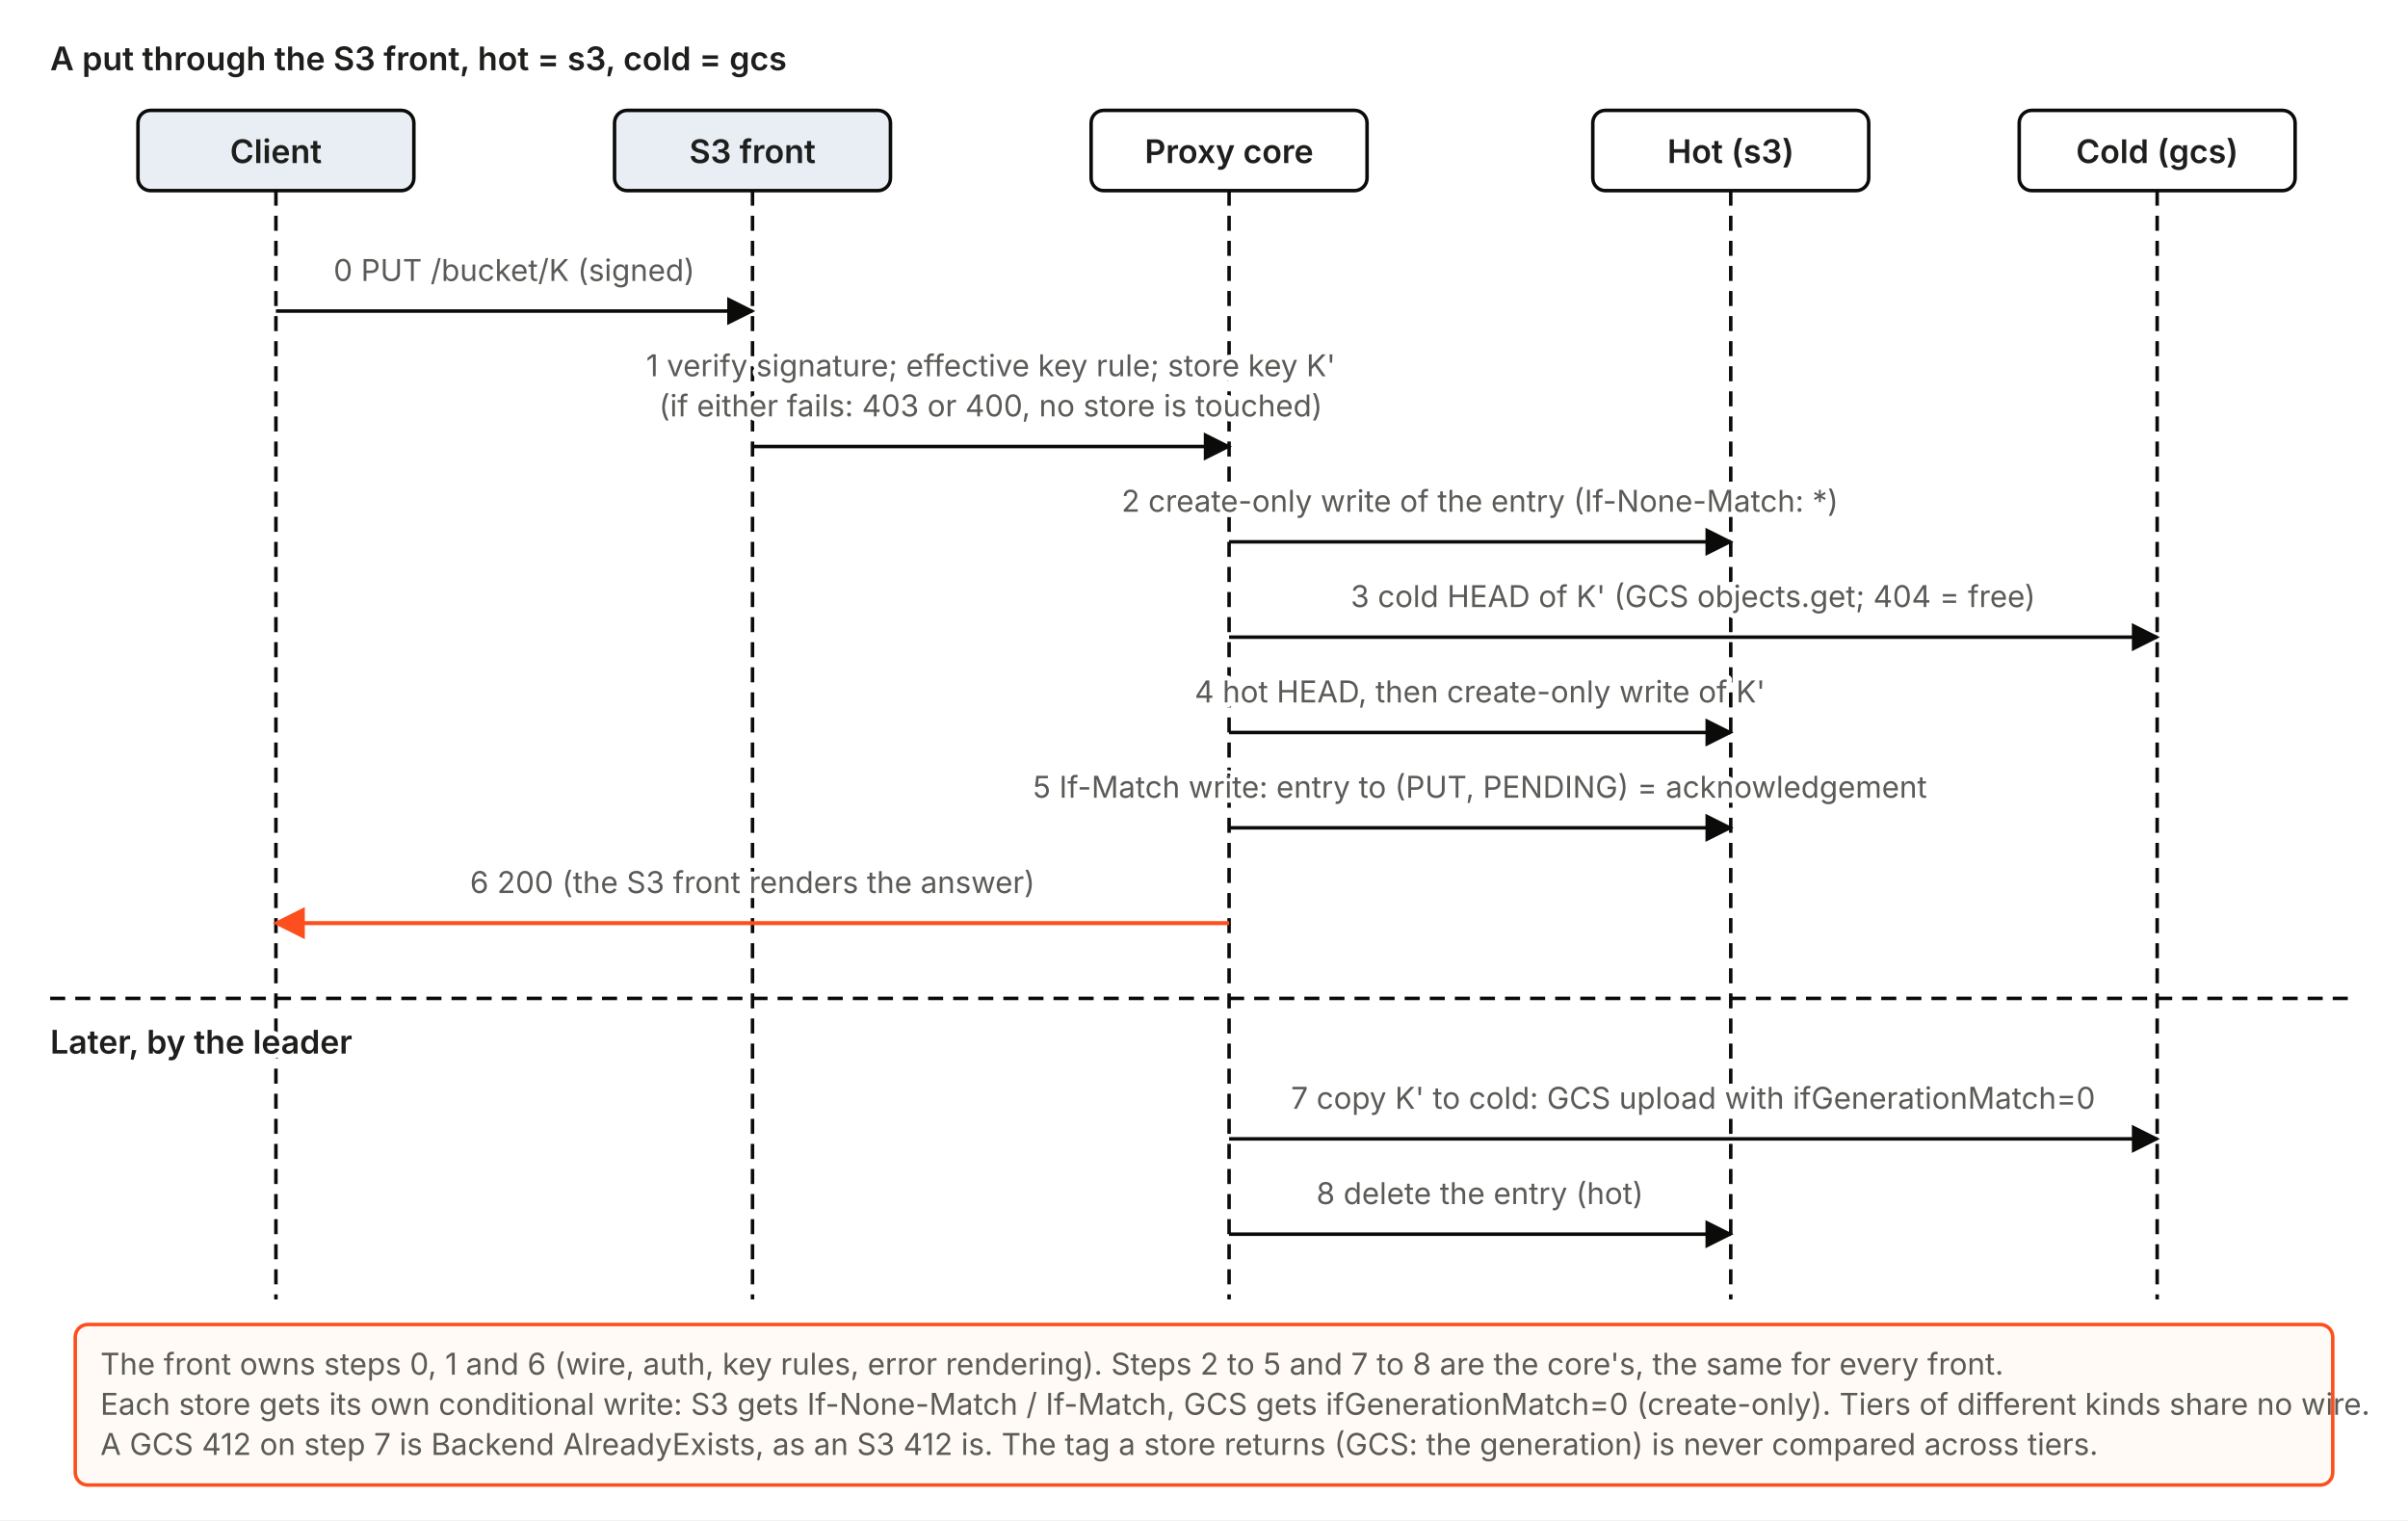
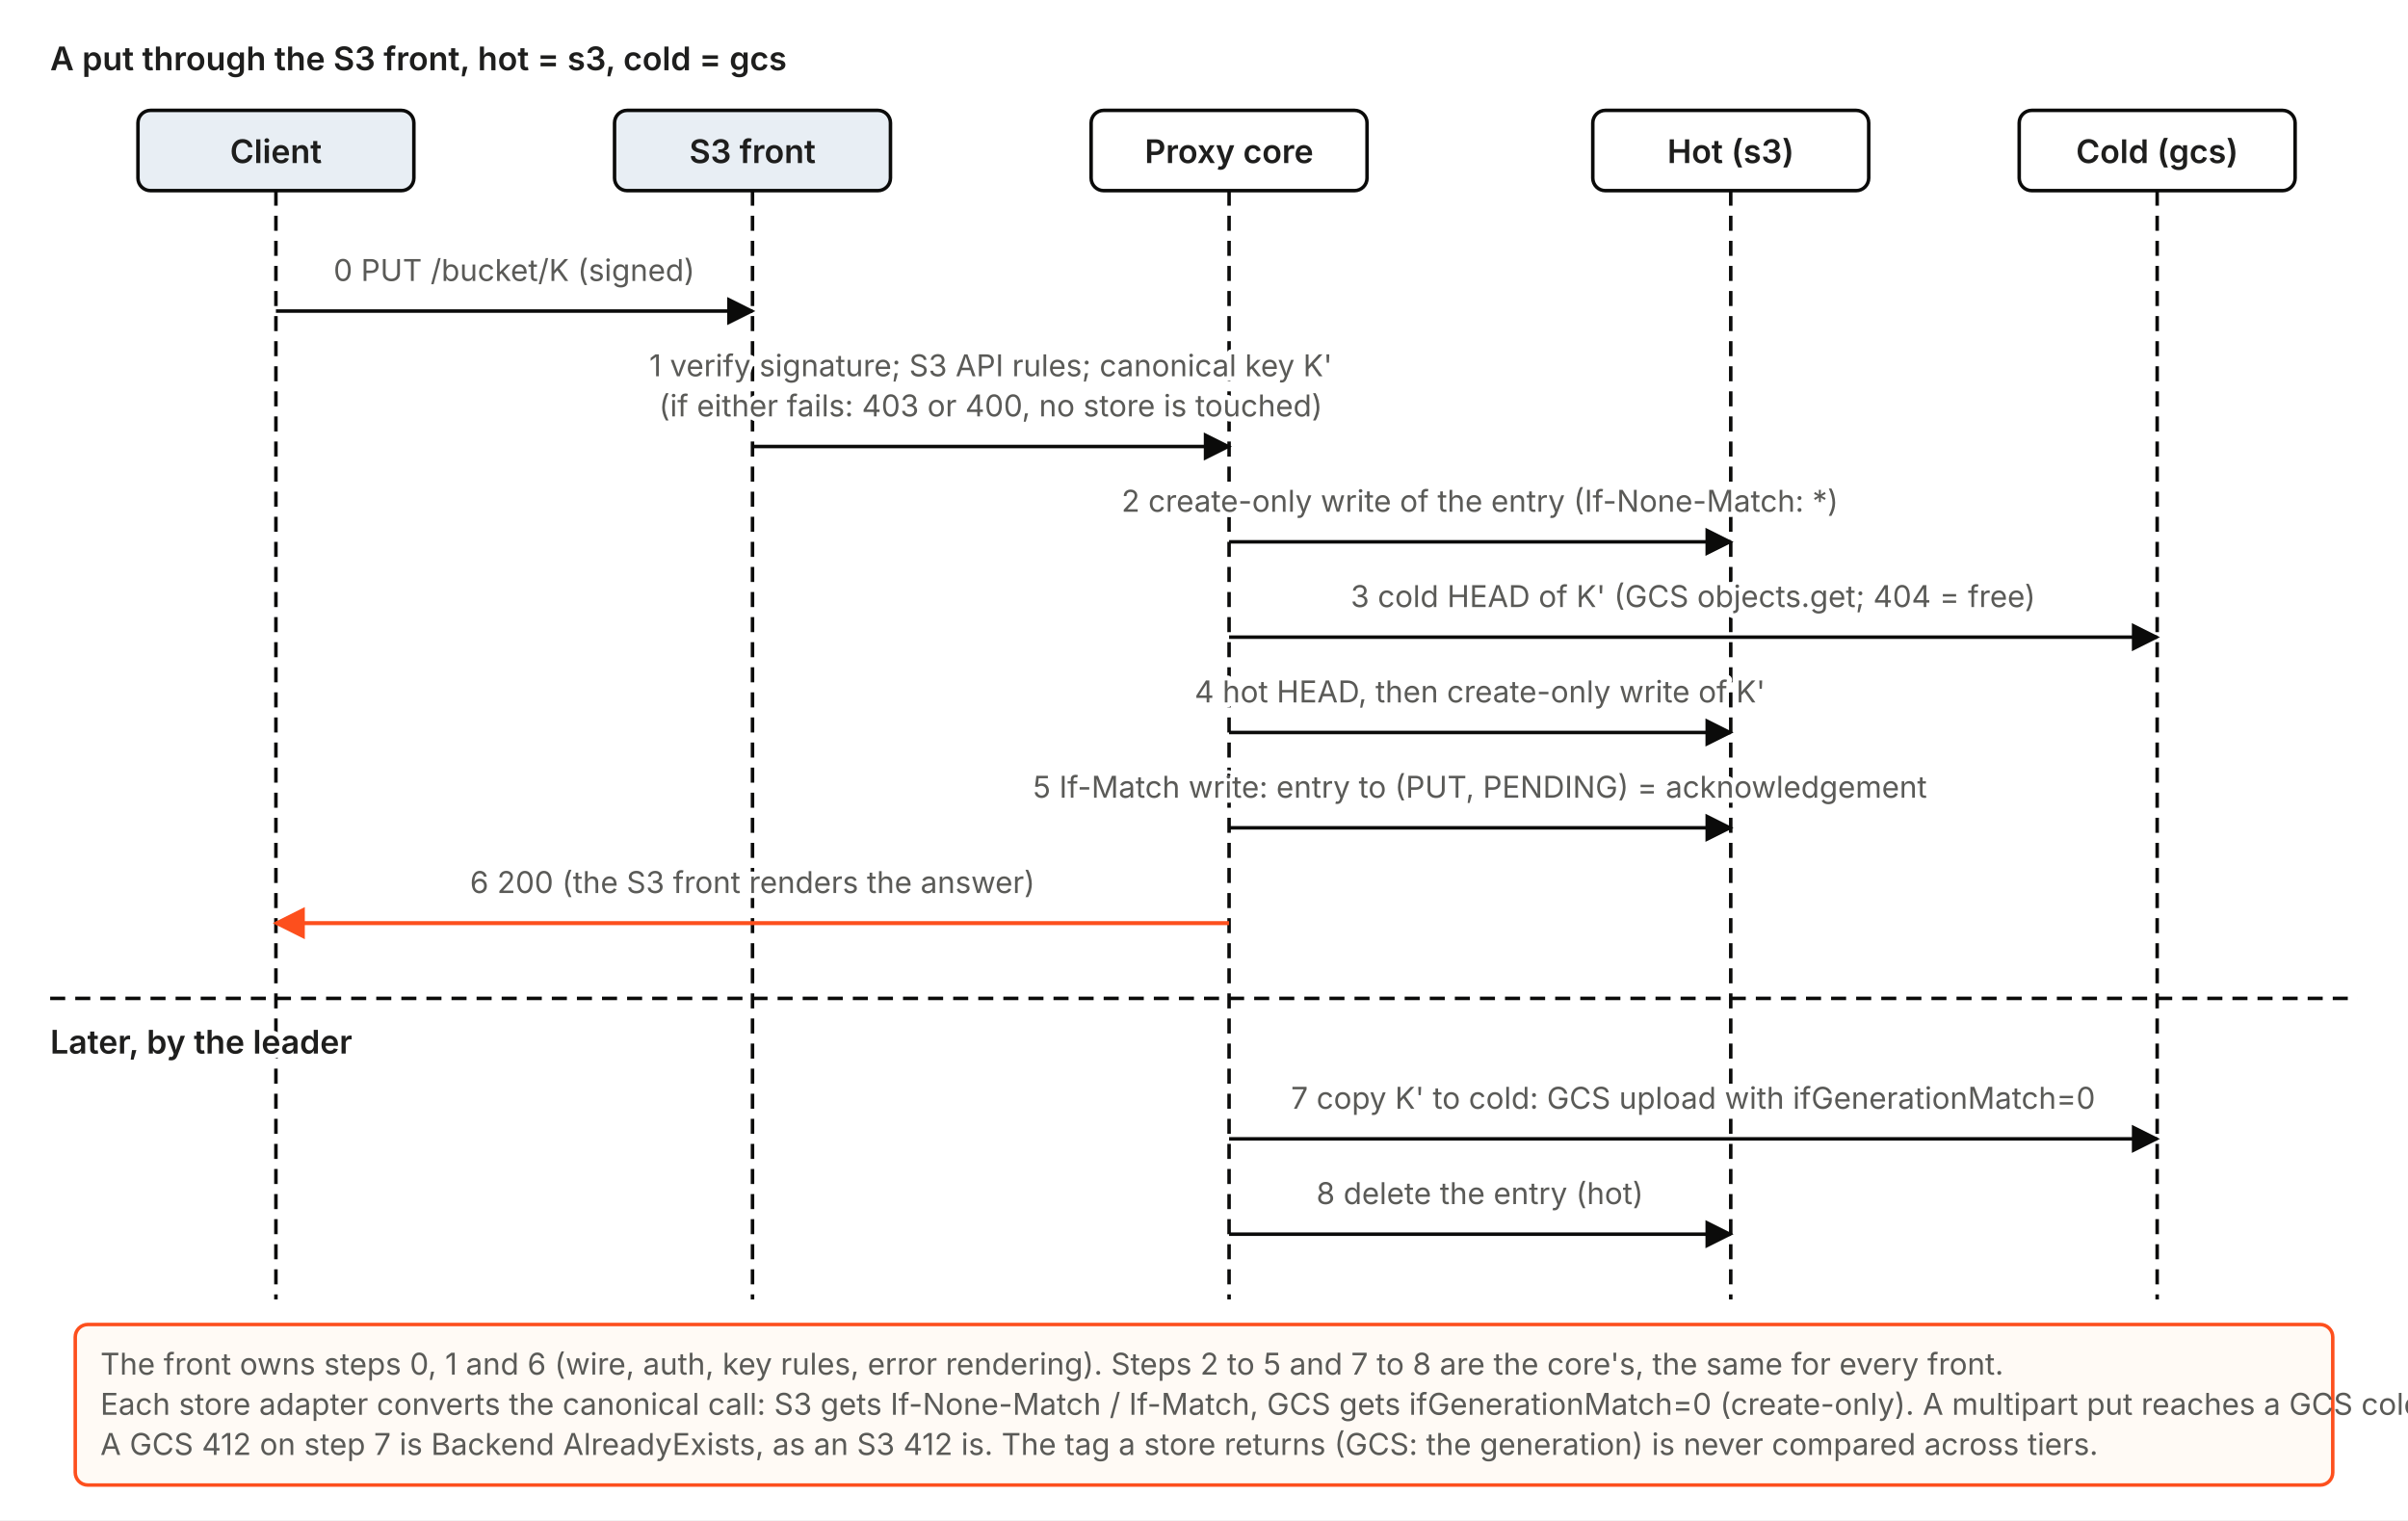
<svg xmlns="http://www.w3.org/2000/svg" viewBox="0 0 960 606" width="960" height="606" role="img" aria-label="Sequence diagram of a put through the S3 front over an S3 hot tier and a GCS cold tier. The front checks the signature and maps the key; the core takes the entry with a create-only write, checks both tiers, lands the object in hot, and acknowledges with an If-Match write. The leader later copies the object to GCS with ifGenerationMatch=0.">
  <defs>
    <marker id="seq-iface-put-ak" viewBox="0 0 10 10" refX="9" refY="5" markerWidth="8" markerHeight="8" orient="auto">
      <path d="M0,0 L10,5 L0,10 z" fill="#0B0B0A" />
    </marker>
    <marker id="seq-iface-put-ao" viewBox="0 0 10 10" refX="9" refY="5" markerWidth="8" markerHeight="8" orient="auto">
      <path d="M0,0 L10,5 L0,10 z" fill="#FD4F1D" />
    </marker>
  </defs>
  <style>
.box{fill:#FFFFFF;stroke:#0B0B0A;stroke-width:1.4}
.box-b{fill:#E8EEF4;stroke:#0B0B0A;stroke-width:1.4}
.box-o{fill:#FFFAF5;stroke:#FD4F1D;stroke-width:1.4}
.box-p{fill:none;stroke:#5A5A57;stroke-width:1.4;stroke-dasharray:6 4}
.ln{stroke:#0B0B0A;fill:none;stroke-width:1.4}
.ln-d{stroke:#0B0B0A;fill:none;stroke-width:1.4;stroke-dasharray:6 4}
.ln-o{stroke:#FD4F1D;fill:none;stroke-width:1.6}
text{fill:#1E1E1D;font-family:system-ui,-apple-system,'Segoe UI',sans-serif;font-size:13px}
.b{font-weight:600}
.t-m{fill:#5A5A57;font-size:12px}
.lbl{paint-order:stroke;stroke:#FFFFFF;stroke-width:4px;stroke-linejoin:round}
</style>
  <rect x="0" y="0" width="960" height="606" fill="#FFFFFF" />
  <text x="20" y="28" class="b" font-size="16">A put through the S3 front, hot = s3, cold = gcs</text>
  <rect x="55" y="44" width="110" height="32" rx="5" class="box-b" />
  <text x="110" y="65" class="b" text-anchor="middle">Client</text>
  <line x1="110" y1="76" x2="110" y2="518" class="ln-d" />
  <rect x="245" y="44" width="110" height="32" rx="5" class="box-b" />
  <text x="300" y="65" class="b" text-anchor="middle">S3 front</text>
  <line x1="300" y1="76" x2="300" y2="518" class="ln-d" />
  <rect x="435" y="44" width="110" height="32" rx="5" class="box" />
  <text x="490" y="65" class="b" text-anchor="middle">Proxy core</text>
  <line x1="490" y1="76" x2="490" y2="518" class="ln-d" />
  <rect x="635" y="44" width="110" height="32" rx="5" class="box" />
  <text x="690" y="65" class="b" text-anchor="middle">Hot (s3)</text>
  <line x1="690" y1="76" x2="690" y2="518" class="ln-d" />
  <rect x="805" y="44" width="110" height="32" rx="5" class="box" />
  <text x="860" y="65" class="b" text-anchor="middle">Cold (gcs)</text>
  <line x1="860" y1="76" x2="860" y2="518" class="ln-d" />
  <text x="205.0" y="112" class="t-m lbl" text-anchor="middle">0  PUT /bucket/K (signed)</text>
  <line x1="110" y1="124" x2="300" y2="124" class="ln" marker-end="url(#seq-iface-put-ak)" />
-   <text x="395.0" y="150" class="t-m lbl" text-anchor="middle">1  verify signature; effective key rule; store key K'</text>
+   <text x="395.0" y="150" class="t-m lbl" text-anchor="middle">1  verify signature; S3 API rules; canonical key K'</text>
  <text x="395.0" y="166" class="t-m lbl" text-anchor="middle">(if either fails: 403 or 400, no store is touched)</text>
  <line x1="300" y1="178" x2="490" y2="178" class="ln" marker-end="url(#seq-iface-put-ak)" />
  <text x="590.0" y="204" class="t-m lbl" text-anchor="middle">2  create-only write of the entry (If-None-Match: *)</text>
  <line x1="490" y1="216" x2="690" y2="216" class="ln" marker-end="url(#seq-iface-put-ak)" />
  <text x="675.0" y="242" class="t-m lbl" text-anchor="middle">3  cold HEAD of K'  (GCS objects.get; 404 = free)</text>
  <line x1="490" y1="254" x2="860" y2="254" class="ln" marker-end="url(#seq-iface-put-ak)" />
  <text x="590.0" y="280" class="t-m lbl" text-anchor="middle">4  hot HEAD, then create-only write of K'</text>
  <line x1="490" y1="292" x2="690" y2="292" class="ln" marker-end="url(#seq-iface-put-ak)" />
  <text x="590.0" y="318" class="t-m lbl" text-anchor="middle">5  If-Match write: entry to (PUT, PENDING) = acknowledgement</text>
  <line x1="490" y1="330" x2="690" y2="330" class="ln" marker-end="url(#seq-iface-put-ak)" />
  <text x="300.0" y="356" class="t-m lbl" text-anchor="middle">6  200 (the S3 front renders the answer)</text>
  <line x1="490" y1="368" x2="110" y2="368" class="ln-o" marker-end="url(#seq-iface-put-ao)" />
  <line x1="20" y1="398" x2="940" y2="398" class="ln-d" />
  <text x="20" y="420" class="b lbl">Later, by the leader</text>
  <text x="675.0" y="442" class="t-m lbl" text-anchor="middle">7  copy K' to cold: GCS upload with ifGenerationMatch=0</text>
  <line x1="490" y1="454" x2="860" y2="454" class="ln" marker-end="url(#seq-iface-put-ak)" />
  <text x="590.0" y="480" class="t-m lbl" text-anchor="middle">8  delete the entry (hot)</text>
  <line x1="490" y1="492" x2="690" y2="492" class="ln" marker-end="url(#seq-iface-put-ak)" />
  <rect x="30" y="528" width="900" height="64" rx="5" class="box-o" />
  <text x="40" y="548" class="t-m">The front owns steps 0, 1 and 6 (wire, auth, key rules, error rendering). Steps 2 to 5 and 7 to 8 are the core's, the same for every front.</text>
-   <text x="40" y="564" class="t-m">Each store gets its own conditional write: S3 gets If-None-Match / If-Match, GCS gets ifGenerationMatch=0 (create-only). Tiers of different kinds share no wire.</text>
+   <text x="40" y="564" class="t-m">Each store adapter converts the canonical call: S3 gets If-None-Match / If-Match, GCS gets ifGenerationMatch=0 (create-only). A multipart put reaches a GCS cold tier as the same canonical calls, served by staged parts and a compose.</text>
  <text x="40" y="580" class="t-m">A GCS 412 on step 7 is Backend AlreadyExists, as an S3 412 is. The tag a store returns (GCS: the generation) is never compared across tiers.</text>
</svg>
